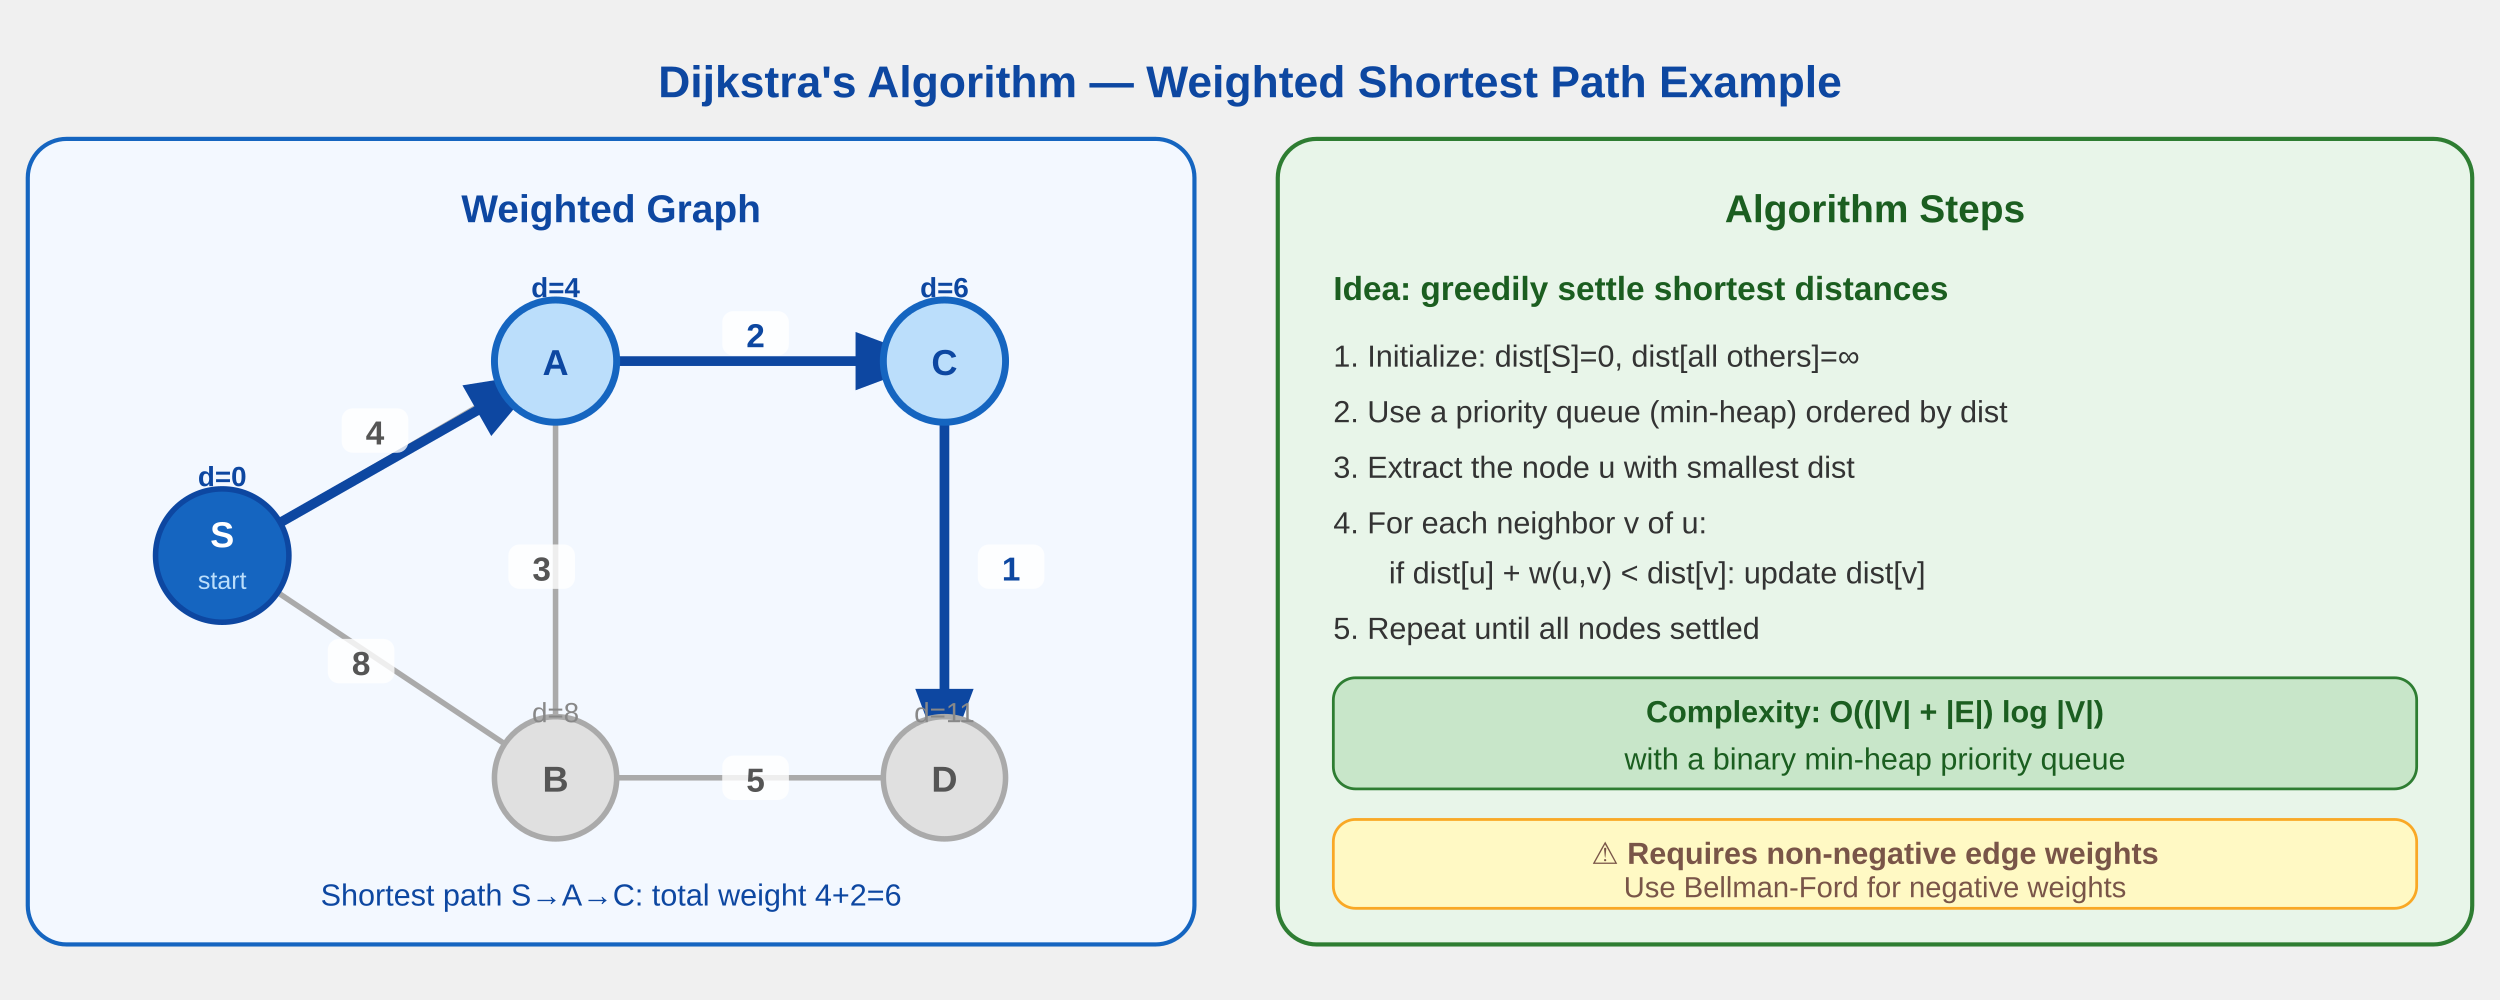
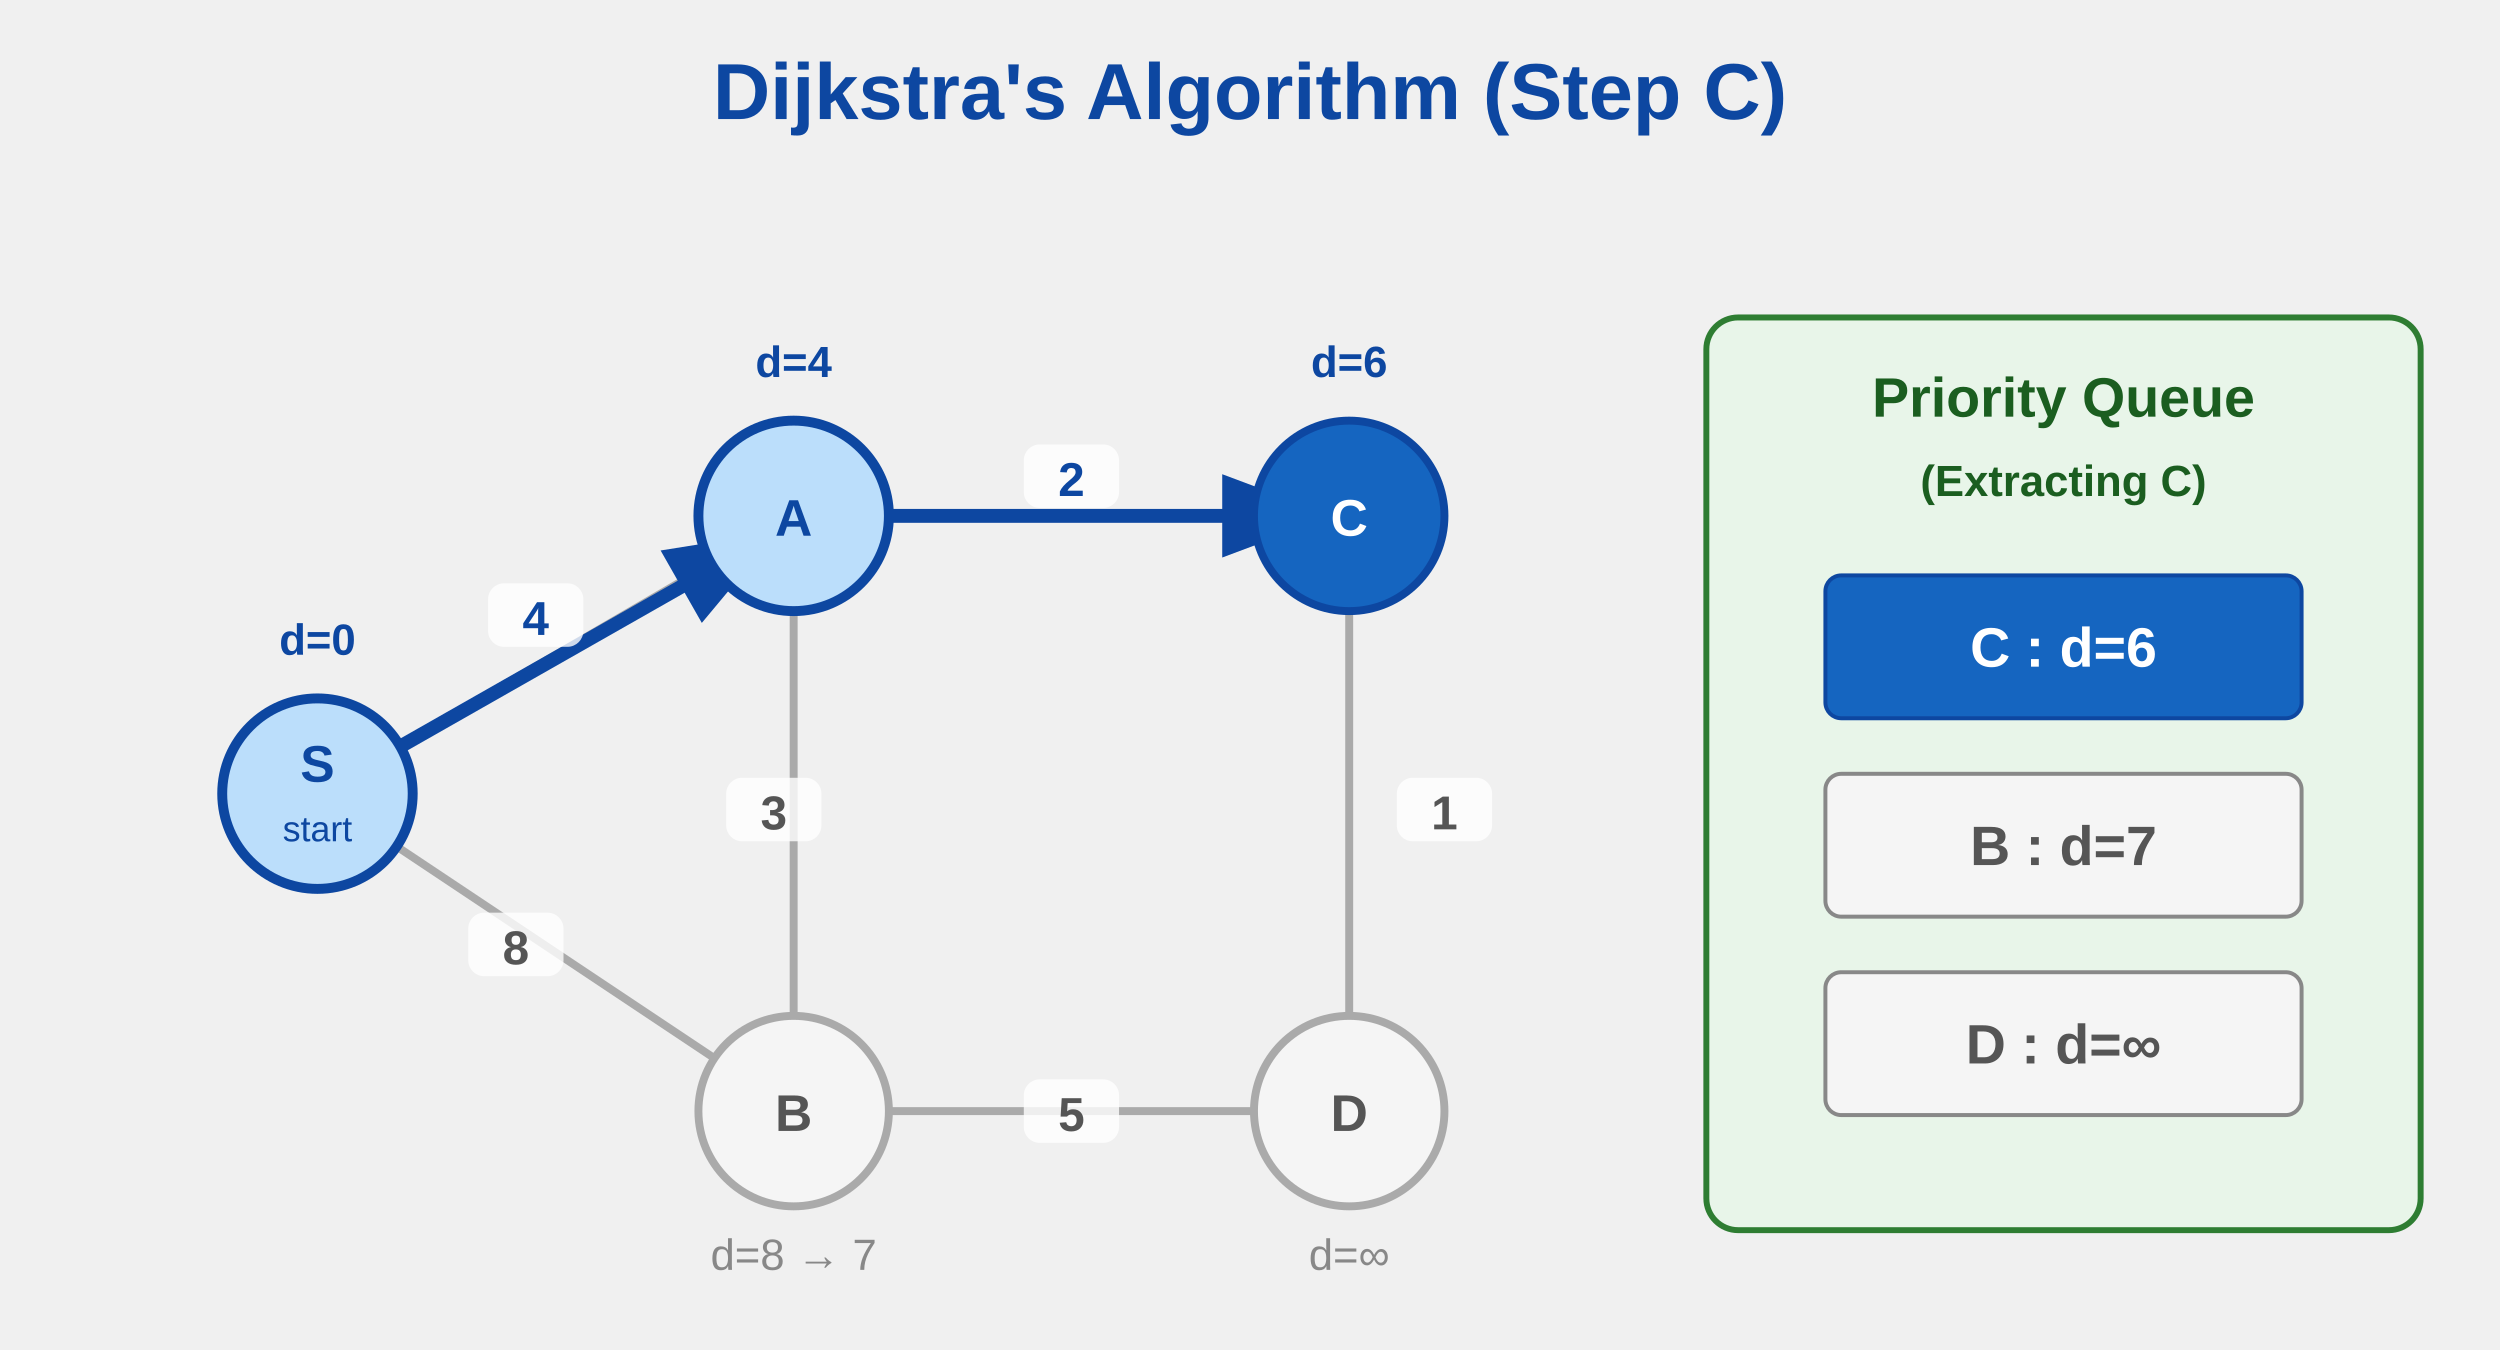
- <svg xmlns="http://www.w3.org/2000/svg" viewBox="0 0 900 360" font-family="'Segoe UI', Arial, sans-serif">
+ <svg xmlns="http://www.w3.org/2000/svg" width="630" height="340" viewBox="0 0 630 340" font-family="'Segoe UI', Arial, sans-serif" role="img" aria-labelledby="title">
  <defs>
    <marker id="darr" markerWidth="8" markerHeight="6" refX="8" refY="3" orient="auto">
      <polygon points="0 0, 8 3, 0 6" fill="#555" />
    </marker>
    <marker id="darr-blue" markerWidth="8" markerHeight="6" refX="8" refY="3" orient="auto">
      <polygon points="0 0, 8 3, 0 6" fill="#0d47a1" />
    </marker>
  </defs>
-   <text x="450" y="35" text-anchor="middle" font-size="16" font-weight="bold" fill="#0d47a1">Dijkstra's Algorithm — Weighted Shortest Path Example</text>
-   <rect x="10" y="50" width="420" height="290" rx="14" fill="#f3f8ff" stroke="#1565c0" stroke-width="1.5" />
-   <text x="220" y="80" text-anchor="middle" font-size="14" font-weight="bold" fill="#0d47a1">Weighted Graph</text>
+   <text x="315" y="30" text-anchor="middle" font-size="20" font-weight="bold" fill="#0d47a1">Dijkstra's Algorithm (Step C)</text>
  <line x1="80" y1="200" x2="200" y2="130" stroke="#aaa" stroke-width="2" marker-end="url(#darr)" />
  <line x1="80" y1="200" x2="200" y2="280" stroke="#aaa" stroke-width="2" marker-end="url(#darr)" />
  <line x1="200" y1="130" x2="340" y2="130" stroke="#aaa" stroke-width="2" marker-end="url(#darr)" />
  <line x1="200" y1="280" x2="340" y2="280" stroke="#aaa" stroke-width="2" marker-end="url(#darr)" />
  <line x1="200" y1="130" x2="200" y2="280" stroke="#aaa" stroke-width="2" marker-end="url(#darr)" />
  <line x1="340" y1="130" x2="340" y2="280" stroke="#aaa" stroke-width="2" marker-end="url(#darr)" />
  <line x1="80" y1="200" x2="196" y2="134" stroke="#0d47a1" stroke-width="3.5" marker-end="url(#darr-blue)" />
  <line x1="200" y1="130" x2="336" y2="130" stroke="#0d47a1" stroke-width="3.5" marker-end="url(#darr-blue)" />
-   <line x1="340" y1="130" x2="340" y2="276" stroke="#0d47a1" stroke-width="3.5" marker-end="url(#darr-blue)" />
  <rect x="123" y="147" width="24" height="16" rx="4" fill="white" opacity="0.8" />
-   <text x="135" y="160" text-anchor="middle" font-size="12" font-weight="bold" fill="#555">4</text>
+   <text x="135" y="160" text-anchor="middle" font-size="12" font-weight="bold" fill="#0d47a1">4</text>
  <rect x="118" y="230" width="24" height="16" rx="4" fill="white" opacity="0.8" />
  <text x="130" y="243" text-anchor="middle" font-size="12" font-weight="bold" fill="#555">8</text>
-   <rect x="260" y="112" width="24" height="16" rx="4" fill="white" opacity="0.8" />
-   <text x="272" y="125" text-anchor="middle" font-size="12" font-weight="bold" fill="#0d47a1">2</text>
-   <rect x="260" y="272" width="24" height="16" rx="4" fill="white" opacity="0.8" />
-   <text x="272" y="285" text-anchor="middle" font-size="12" font-weight="bold" fill="#555">5</text>
+   <rect x="258" y="112" width="24" height="16" rx="4" fill="white" opacity="0.8" />
+   <text x="270" y="125" text-anchor="middle" font-size="12" font-weight="bold" fill="#0d47a1">2</text>
+   <rect x="258" y="272" width="24" height="16" rx="4" fill="white" opacity="0.8" />
+   <text x="270" y="285" text-anchor="middle" font-size="12" font-weight="bold" fill="#555">5</text>
  <rect x="183" y="196" width="24" height="16" rx="4" fill="white" opacity="0.8" />
  <text x="195" y="209" text-anchor="middle" font-size="12" font-weight="bold" fill="#555">3</text>
  <rect x="352" y="196" width="24" height="16" rx="4" fill="white" opacity="0.8" />
-   <text x="364" y="209" text-anchor="middle" font-size="12" font-weight="bold" fill="#0d47a1">1</text>
-   <circle cx="80" cy="200" r="24" fill="#1565c0" stroke="#0d47a1" stroke-width="2" />
-   <text x="80" y="197" text-anchor="middle" font-size="13" font-weight="bold" fill="white">S</text>
-   <text x="80" y="212" text-anchor="middle" font-size="9" fill="#bbdefb">start</text>
-   <circle cx="200" cy="130" r="22" fill="#bbdefb" stroke="#1565c0" stroke-width="2.5" />
+   <text x="364" y="209" text-anchor="middle" font-size="12" font-weight="bold" fill="#555">1</text>
+   <circle cx="80" cy="200" r="24" fill="#bbdefb" stroke="#0d47a1" stroke-width="2.5" />
+   <text x="80" y="197" text-anchor="middle" font-size="13" font-weight="bold" fill="#0d47a1">S</text>
+   <text x="80" y="212" text-anchor="middle" font-size="9" fill="#0d47a1">start</text>
+   <circle cx="200" cy="130" r="24" fill="#bbdefb" stroke="#0d47a1" stroke-width="2.5" />
  <text x="200" y="135" text-anchor="middle" font-size="13" font-weight="bold" fill="#0d47a1">A</text>
-   <circle cx="200" cy="280" r="22" fill="#e0e0e0" stroke="#aaa" stroke-width="2" />
+   <circle cx="200" cy="280" r="24" fill="#f5f5f5" stroke="#aaa" stroke-width="2" />
  <text x="200" y="285" text-anchor="middle" font-size="13" font-weight="bold" fill="#555">B</text>
-   <circle cx="340" cy="130" r="22" fill="#bbdefb" stroke="#1565c0" stroke-width="2.5" />
-   <text x="340" y="135" text-anchor="middle" font-size="13" font-weight="bold" fill="#0d47a1">C</text>
-   <circle cx="340" cy="280" r="22" fill="#e0e0e0" stroke="#aaa" stroke-width="2" />
+   <circle cx="340" cy="130" r="24" fill="#1565c0" stroke="#0d47a1" stroke-width="2" />
+   <text x="340" y="135" text-anchor="middle" font-size="13" font-weight="bold" fill="white">C</text>
+   <circle cx="340" cy="280" r="24" fill="#f5f5f5" stroke="#aaa" stroke-width="2" />
  <text x="340" y="285" text-anchor="middle" font-size="13" font-weight="bold" fill="#555">D</text>
-   <text x="80" y="175" text-anchor="middle" font-size="10" fill="#0d47a1" font-weight="bold">d=0</text>
-   <text x="200" y="107" text-anchor="middle" font-size="10" fill="#0d47a1" font-weight="bold">d=4</text>
-   <text x="340" y="107" text-anchor="middle" font-size="10" fill="#0d47a1" font-weight="bold">d=6</text>
-   <text x="200" y="260" text-anchor="middle" font-size="10" fill="#888">d=8</text>
-   <text x="340" y="260" text-anchor="middle" font-size="10" fill="#888">d=11</text>
-   <text x="220" y="326" text-anchor="middle" font-size="11" fill="#0d47a1">Shortest path S→A→C: total weight 4+2=6</text>
-   <rect x="460" y="50" width="430" height="290" rx="14" fill="#e8f5e9" stroke="#2e7d32" stroke-width="1.5" />
-   <text x="675" y="80" text-anchor="middle" font-size="14" font-weight="bold" fill="#1b5e20">Algorithm Steps</text>
-   <text x="480" y="108" font-size="12" fill="#1b5e20" font-weight="bold">Idea: greedily settle shortest distances</text>
-   <text x="480" y="132" font-size="11" fill="#333">1. Initialize: dist[S]=0, dist[all others]=∞</text>
-   <text x="480" y="152" font-size="11" fill="#333">2. Use a priority queue (min-heap) ordered by dist</text>
-   <text x="480" y="172" font-size="11" fill="#333">3. Extract the node u with smallest dist</text>
-   <text x="480" y="192" font-size="11" fill="#333">4. For each neighbor v of u:</text>
-   <text x="500" y="210" font-size="11" fill="#333">   if dist[u] + w(u,v) &lt; dist[v]: update dist[v]</text>
-   <text x="480" y="230" font-size="11" fill="#333">5. Repeat until all nodes settled</text>
-   <rect x="480" y="244" width="390" height="40" rx="8" fill="#c8e6c9" stroke="#2e7d32" stroke-width="1" />
-   <text x="675" y="260" text-anchor="middle" font-size="11" fill="#1b5e20" font-weight="bold">Complexity: O((|V| + |E|) log |V|)</text>
-   <text x="675" y="277" text-anchor="middle" font-size="11" fill="#1b5e20">with a binary min-heap priority queue</text>
-   <rect x="480" y="295" width="390" height="32" rx="8" fill="#fff9c4" stroke="#f9a825" stroke-width="1" />
-   <text x="675" y="311" text-anchor="middle" font-size="11" fill="#795548" font-weight="bold">⚠ Requires non-negative edge weights</text>
-   <text x="675" y="323" text-anchor="middle" font-size="10.5" fill="#795548">Use Bellman-Ford for negative weights</text>
+   <text x="80" y="165" text-anchor="middle" font-size="11" fill="#0d47a1" font-weight="bold">d=0</text>
+   <text x="200" y="95" text-anchor="middle" font-size="11" fill="#0d47a1" font-weight="bold">d=4</text>
+   <text x="340" y="95" text-anchor="middle" font-size="11" fill="#0d47a1" font-weight="bold">d=6</text>
+   <text x="200" y="320" text-anchor="middle" font-size="11" fill="#888">d=8 → 7</text>
+   <text x="340" y="320" text-anchor="middle" font-size="11" fill="#888">d=∞</text>
+   <rect x="430" y="80" width="180" height="230" rx="8" fill="#e8f5e9" stroke="#2e7d32" stroke-width="1.5" />
+   <text x="520" y="105" text-anchor="middle" font-size="14" font-weight="bold" fill="#1b5e20">Priority Queue</text>
+   <text x="520" y="125" text-anchor="middle" font-size="11" font-weight="bold" fill="#1b5e20">(Extracting C)</text>
+   <rect x="460" y="145" width="120" height="36" rx="4" fill="#1565c0" stroke="#0d47a1" stroke-width="1" />
+   <text x="520" y="168" text-anchor="middle" font-size="14" font-weight="bold" fill="white">C : d=6</text>
+   <rect x="460" y="195" width="120" height="36" rx="4" fill="#f5f5f5" stroke="#888" stroke-width="1" />
+   <text x="520" y="218" text-anchor="middle" font-size="14" font-weight="bold" fill="#555">B : d=7</text>
+   <rect x="460" y="245" width="120" height="36" rx="4" fill="#f5f5f5" stroke="#888" stroke-width="1" />
+   <text x="520" y="268" text-anchor="middle" font-size="14" font-weight="bold" fill="#555">D : d=∞</text>
</svg>
